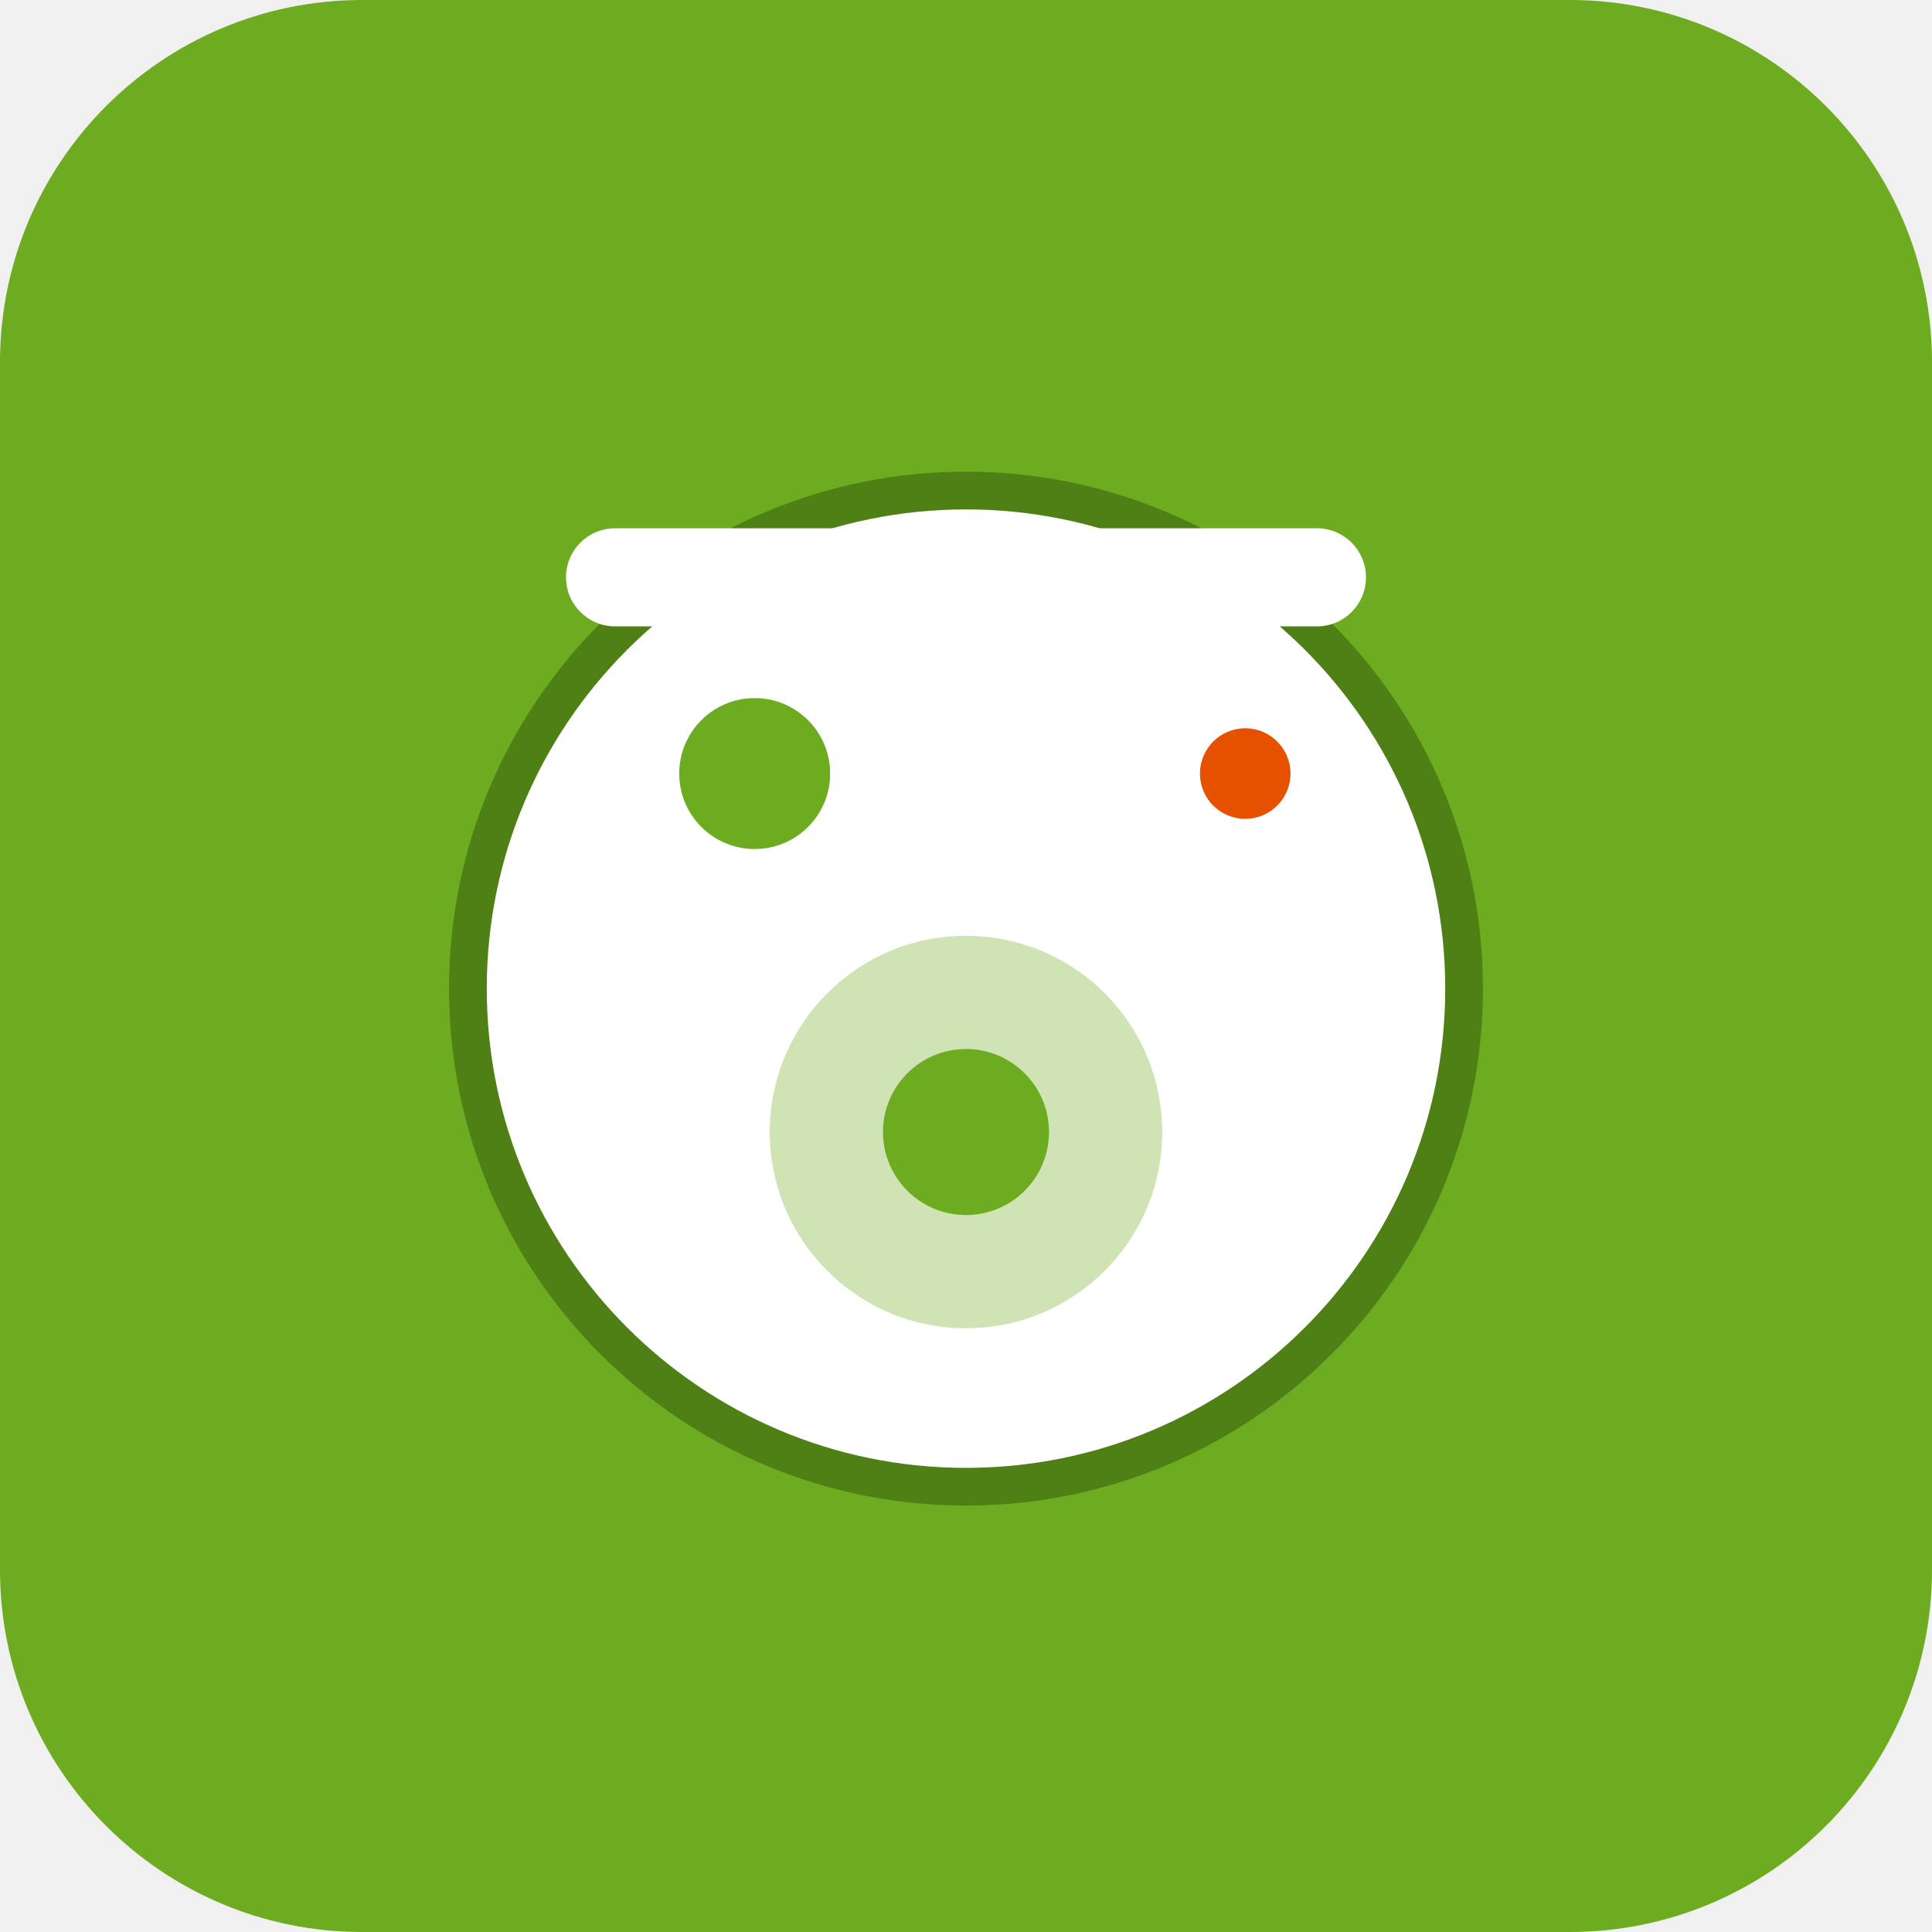
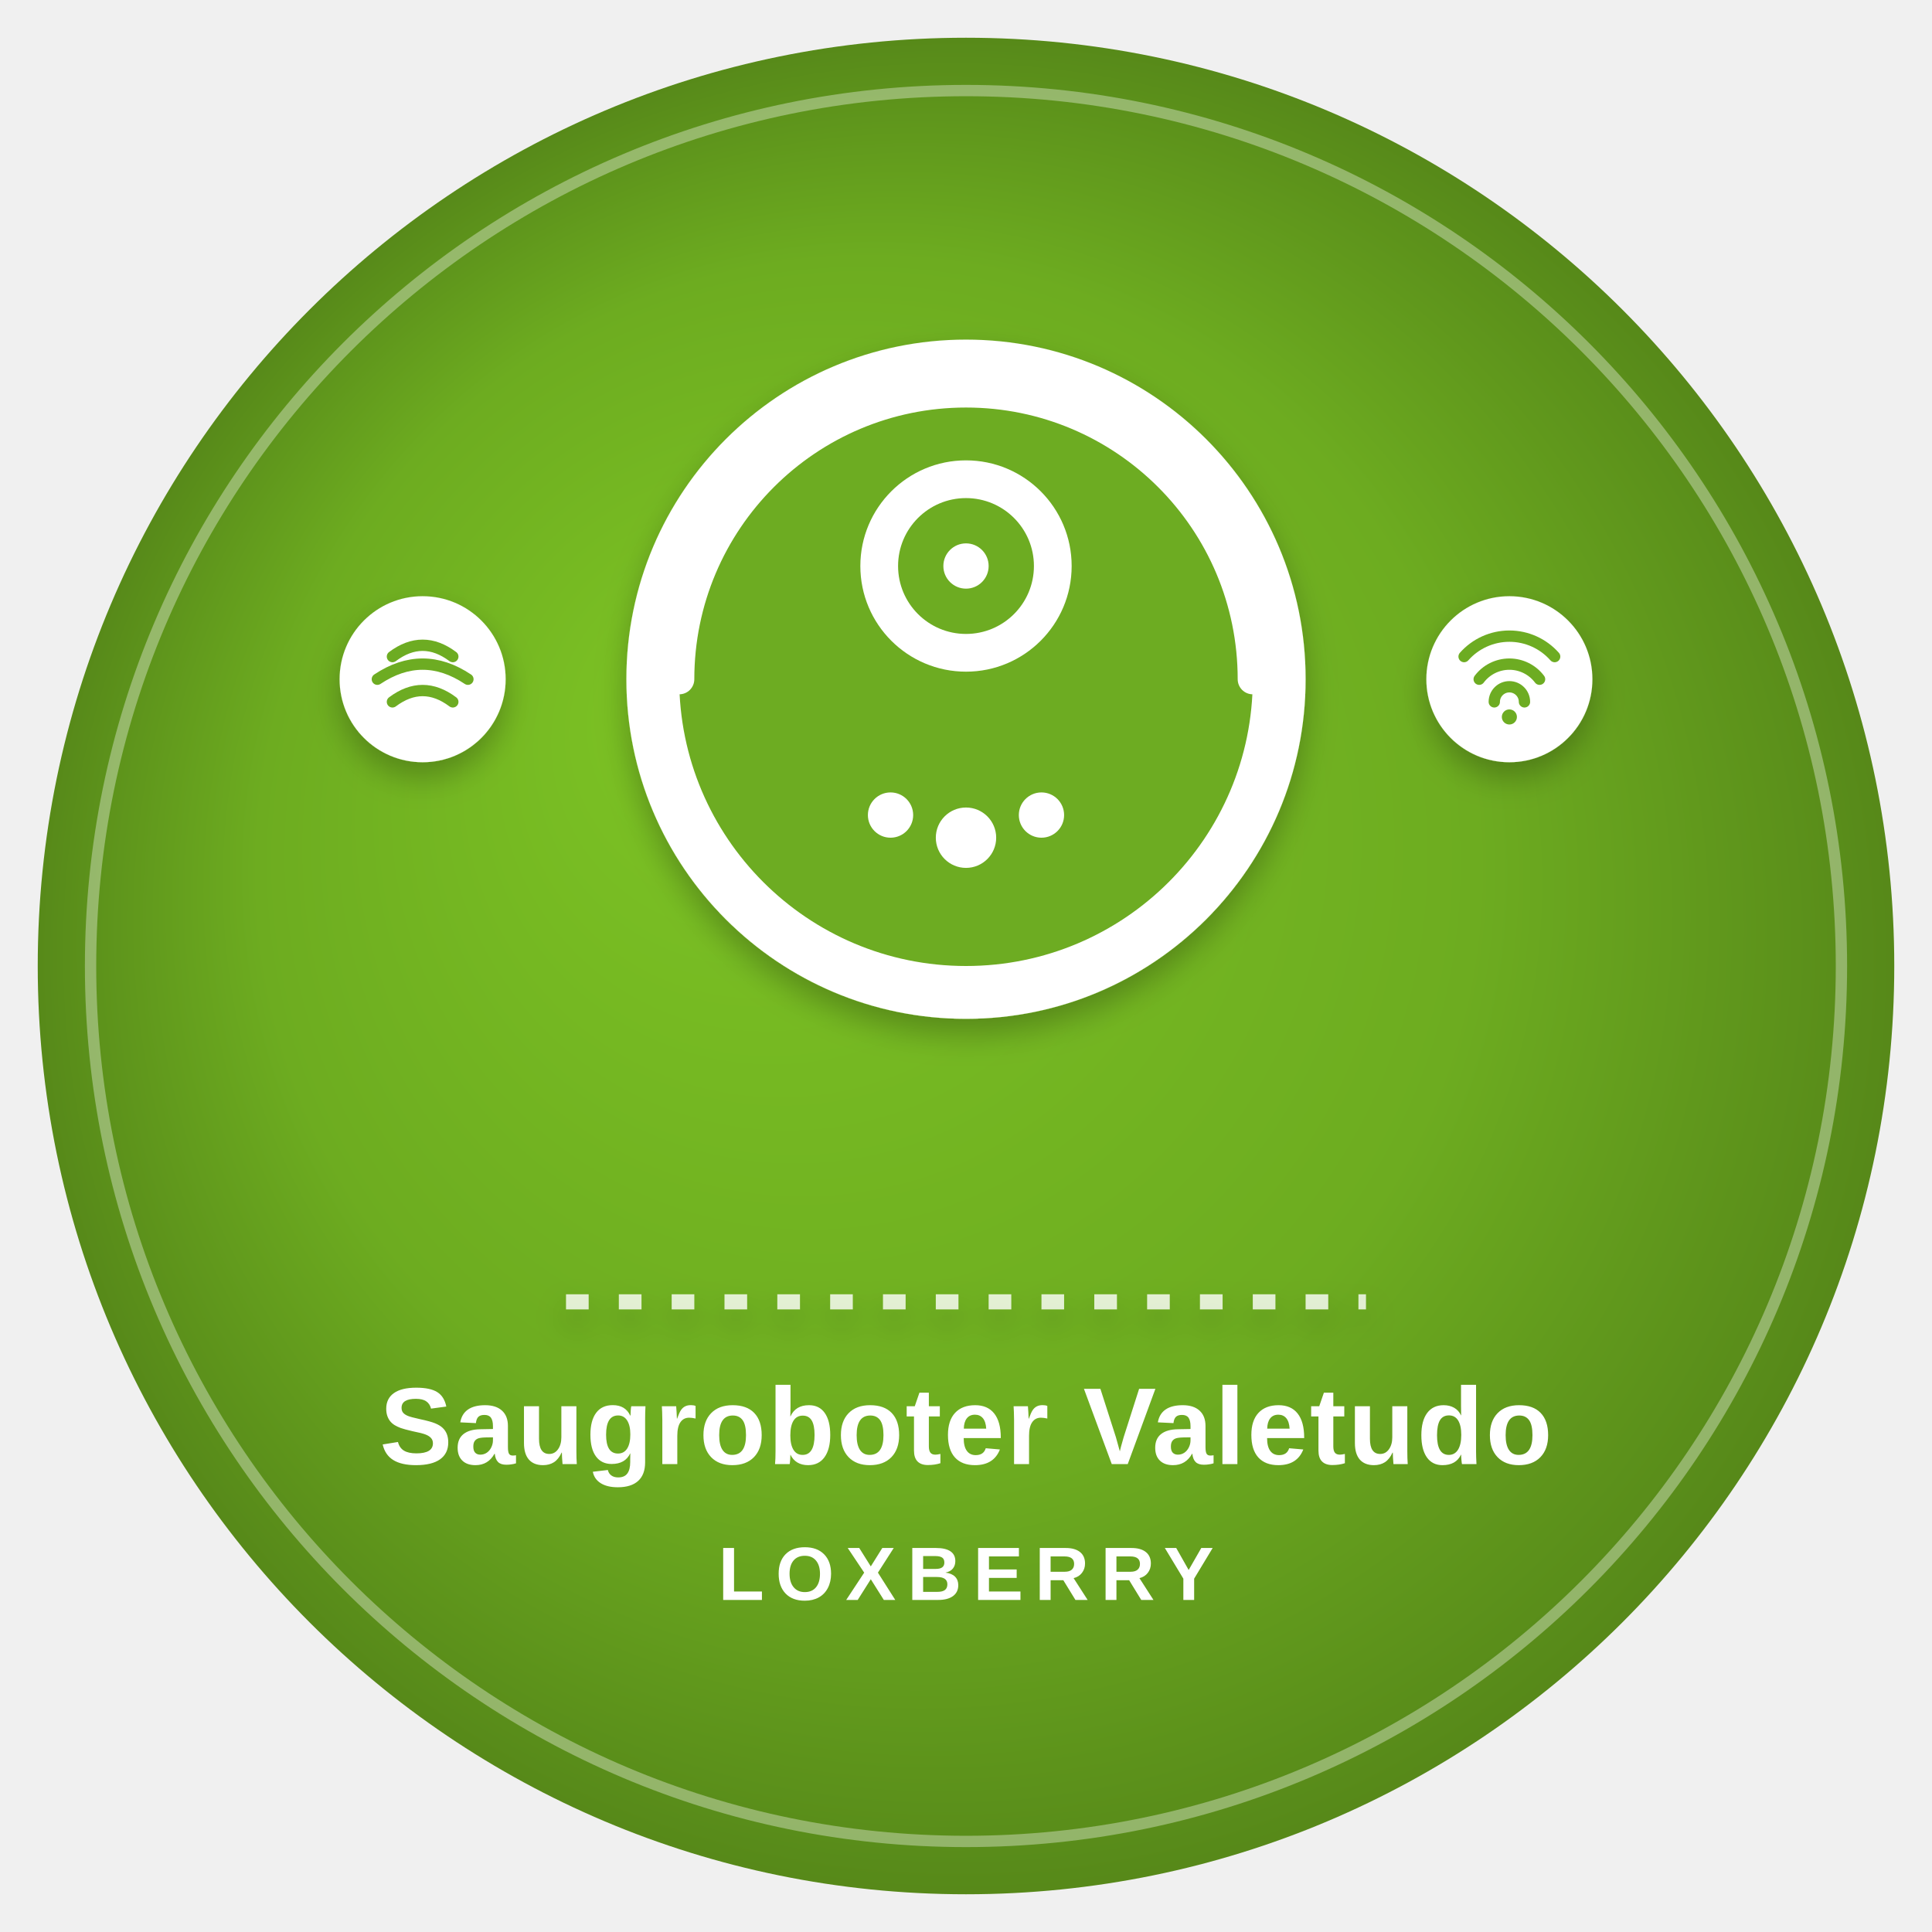
- <svg xmlns="http://www.w3.org/2000/svg" viewBox="0 0 512 512">
-   <rect width="512" height="512" rx="96" fill="#6dac20" />
-   <circle cx="256" cy="262" r="132" fill="#ffffff" />
-   <circle cx="256" cy="262" r="132" fill="none" stroke="#4f8016" stroke-width="10" />
-   <rect x="150" y="140" width="212" height="26" rx="13" fill="#ffffff" />
-   <circle cx="200" cy="205" r="20" fill="#6dac20" />
-   <circle cx="256" cy="300" r="52" fill="#cfe3b4" />
-   <circle cx="256" cy="300" r="22" fill="#6dac20" />
-   <circle cx="330" cy="205" r="12" fill="#e65100" />
+ <svg xmlns="http://www.w3.org/2000/svg" width="512" height="512" viewBox="0 0 512 512" version="1.1">
+   <defs>
+     <radialGradient id="bg-grad" cx="50%" cy="50%" r="50%" fx="35%" fy="35%">
+       <stop offset="0%" stop-color="#7dc424" />
+       <stop offset="65%" stop-color="#6dac20" />
+       <stop offset="100%" stop-color="#568819" />
+     </radialGradient>
+     <filter id="shadow" x="-10%" y="-10%" width="120%" height="120%">
+       <feDropShadow dx="0" dy="4" stdDeviation="4" flood-color="#000000" flood-opacity="0.25" />
+     </filter>
+   </defs>
+   <circle cx="256" cy="256" r="246" fill="url(#bg-grad)" />
+   <circle cx="256" cy="256" r="232" fill="none" stroke="#ffffff" stroke-opacity="0.35" stroke-width="3" />
+   <g filter="url(#shadow)" fill="#ffffff">
+     <circle cx="256" cy="180" r="90" fill="#ffffff" />
+     <circle cx="256" cy="180" r="76" fill="#6dac20" />
+     <circle cx="256" cy="150" r="28" fill="#ffffff" />
+     <circle cx="256" cy="150" r="18" fill="#6dac20" />
+     <circle cx="256" cy="150" r="6" fill="#ffffff" />
+     <path d="M 180 180 A 76 76 0 0 1 332 180" fill="none" stroke="#ffffff" stroke-width="8" stroke-linecap="round" />
+     <circle cx="236" cy="216" r="6" fill="#ffffff" />
+     <circle cx="256" cy="222" r="8" fill="#ffffff" />
+     <circle cx="276" cy="216" r="6" fill="#ffffff" />
+     <g transform="translate(112, 180)">
+       <circle cx="0" cy="0" r="22" fill="#ffffff" />
+       <path d="M -8 -6 Q 0 -12 8 -6 M -12 0 Q 0 -8 12 0 M -8 6 Q 0 0 8 6" fill="none" stroke="#6dac20" stroke-width="3" stroke-linecap="round" />
+     </g>
+     <g transform="translate(400, 180)">
+       <circle cx="0" cy="0" r="22" fill="#ffffff" />
+       <path d="M -12 -6 A 16 16 0 0 1 12 -6 M -8 0 A 10 10 0 0 1 8 0 M -4 6 A 4 4 0 0 1 4 6" fill="none" stroke="#6dac20" stroke-width="3" stroke-linecap="round" />
+       <circle cx="0" cy="10" r="2" fill="#6dac20" />
+     </g>
+     <path d="M 150 345 L 362 345" stroke="#ffffff" stroke-width="4" stroke-dasharray="6 8" opacity="0.8" />
+   </g>
+   <text x="256" y="388" text-anchor="middle" fill="#ffffff" font-family="Arial, sans-serif" font-weight="900" font-size="29" letter-spacing="0.5">Saugroboter Valetudo</text>
+   <text x="256" y="424" text-anchor="middle" fill="#ffffff" font-family="Arial, sans-serif" font-weight="bold" font-size="20" letter-spacing="3">LOXBERRY</text>
</svg>
